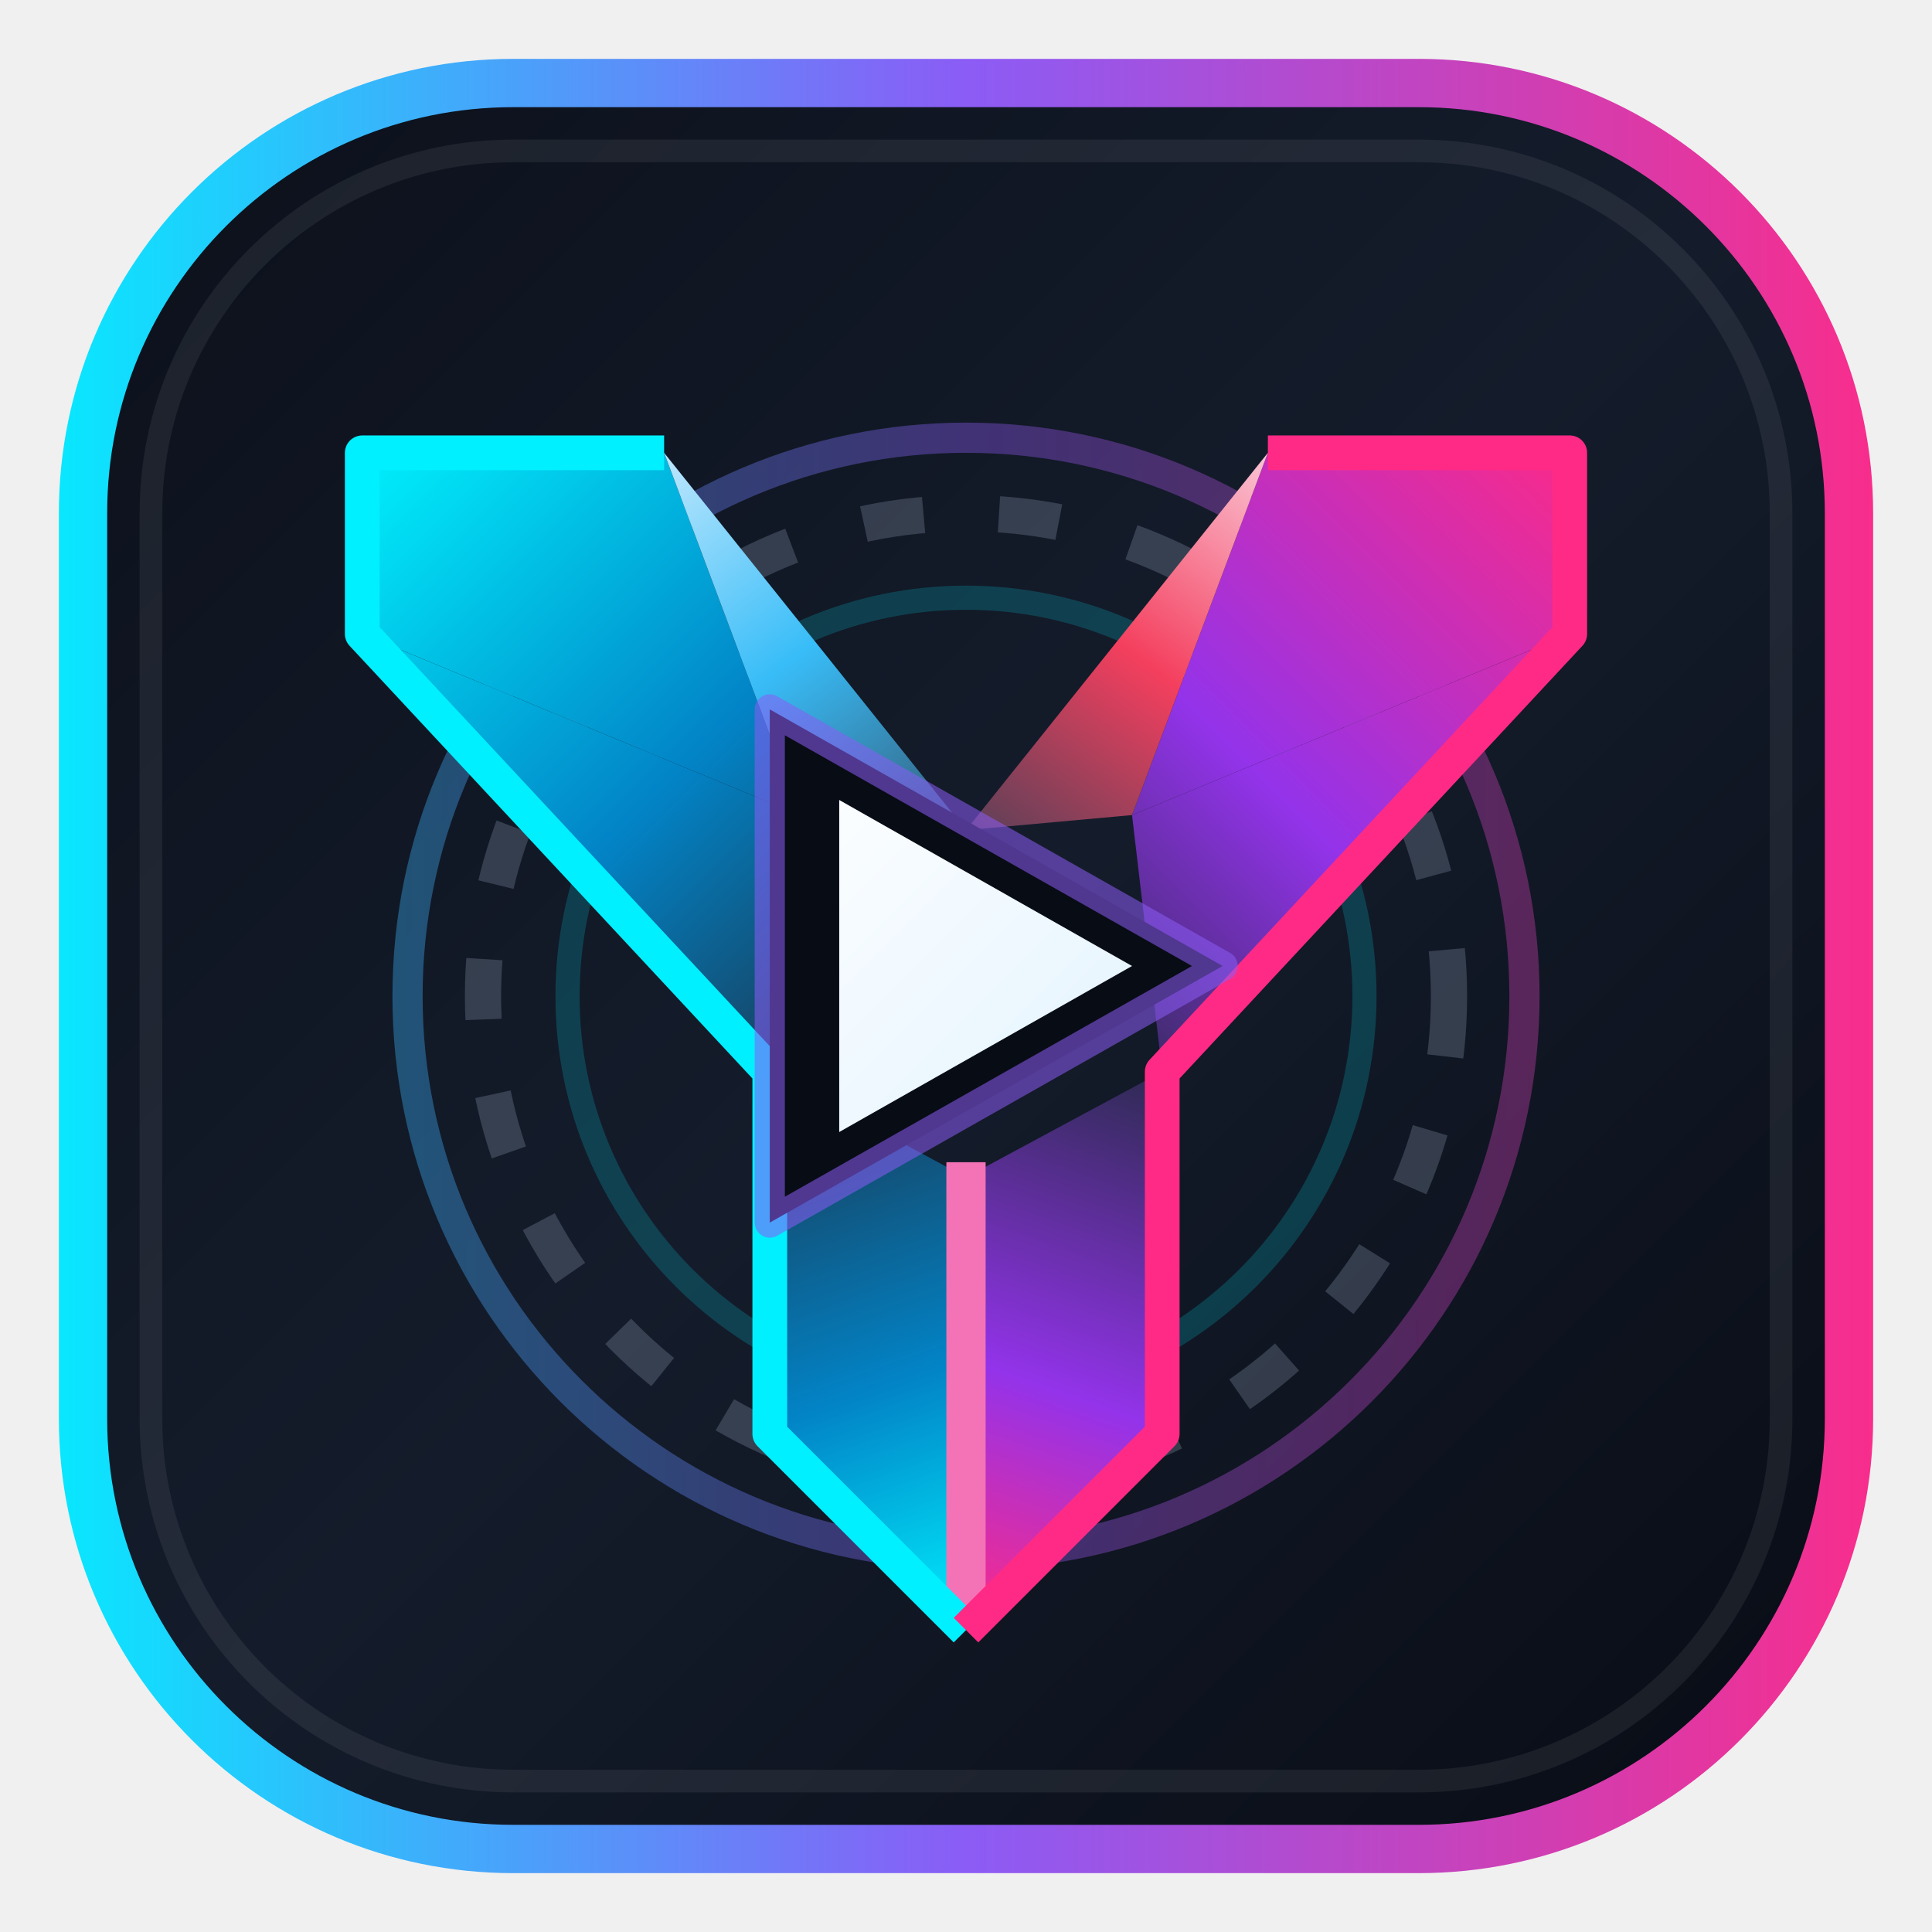
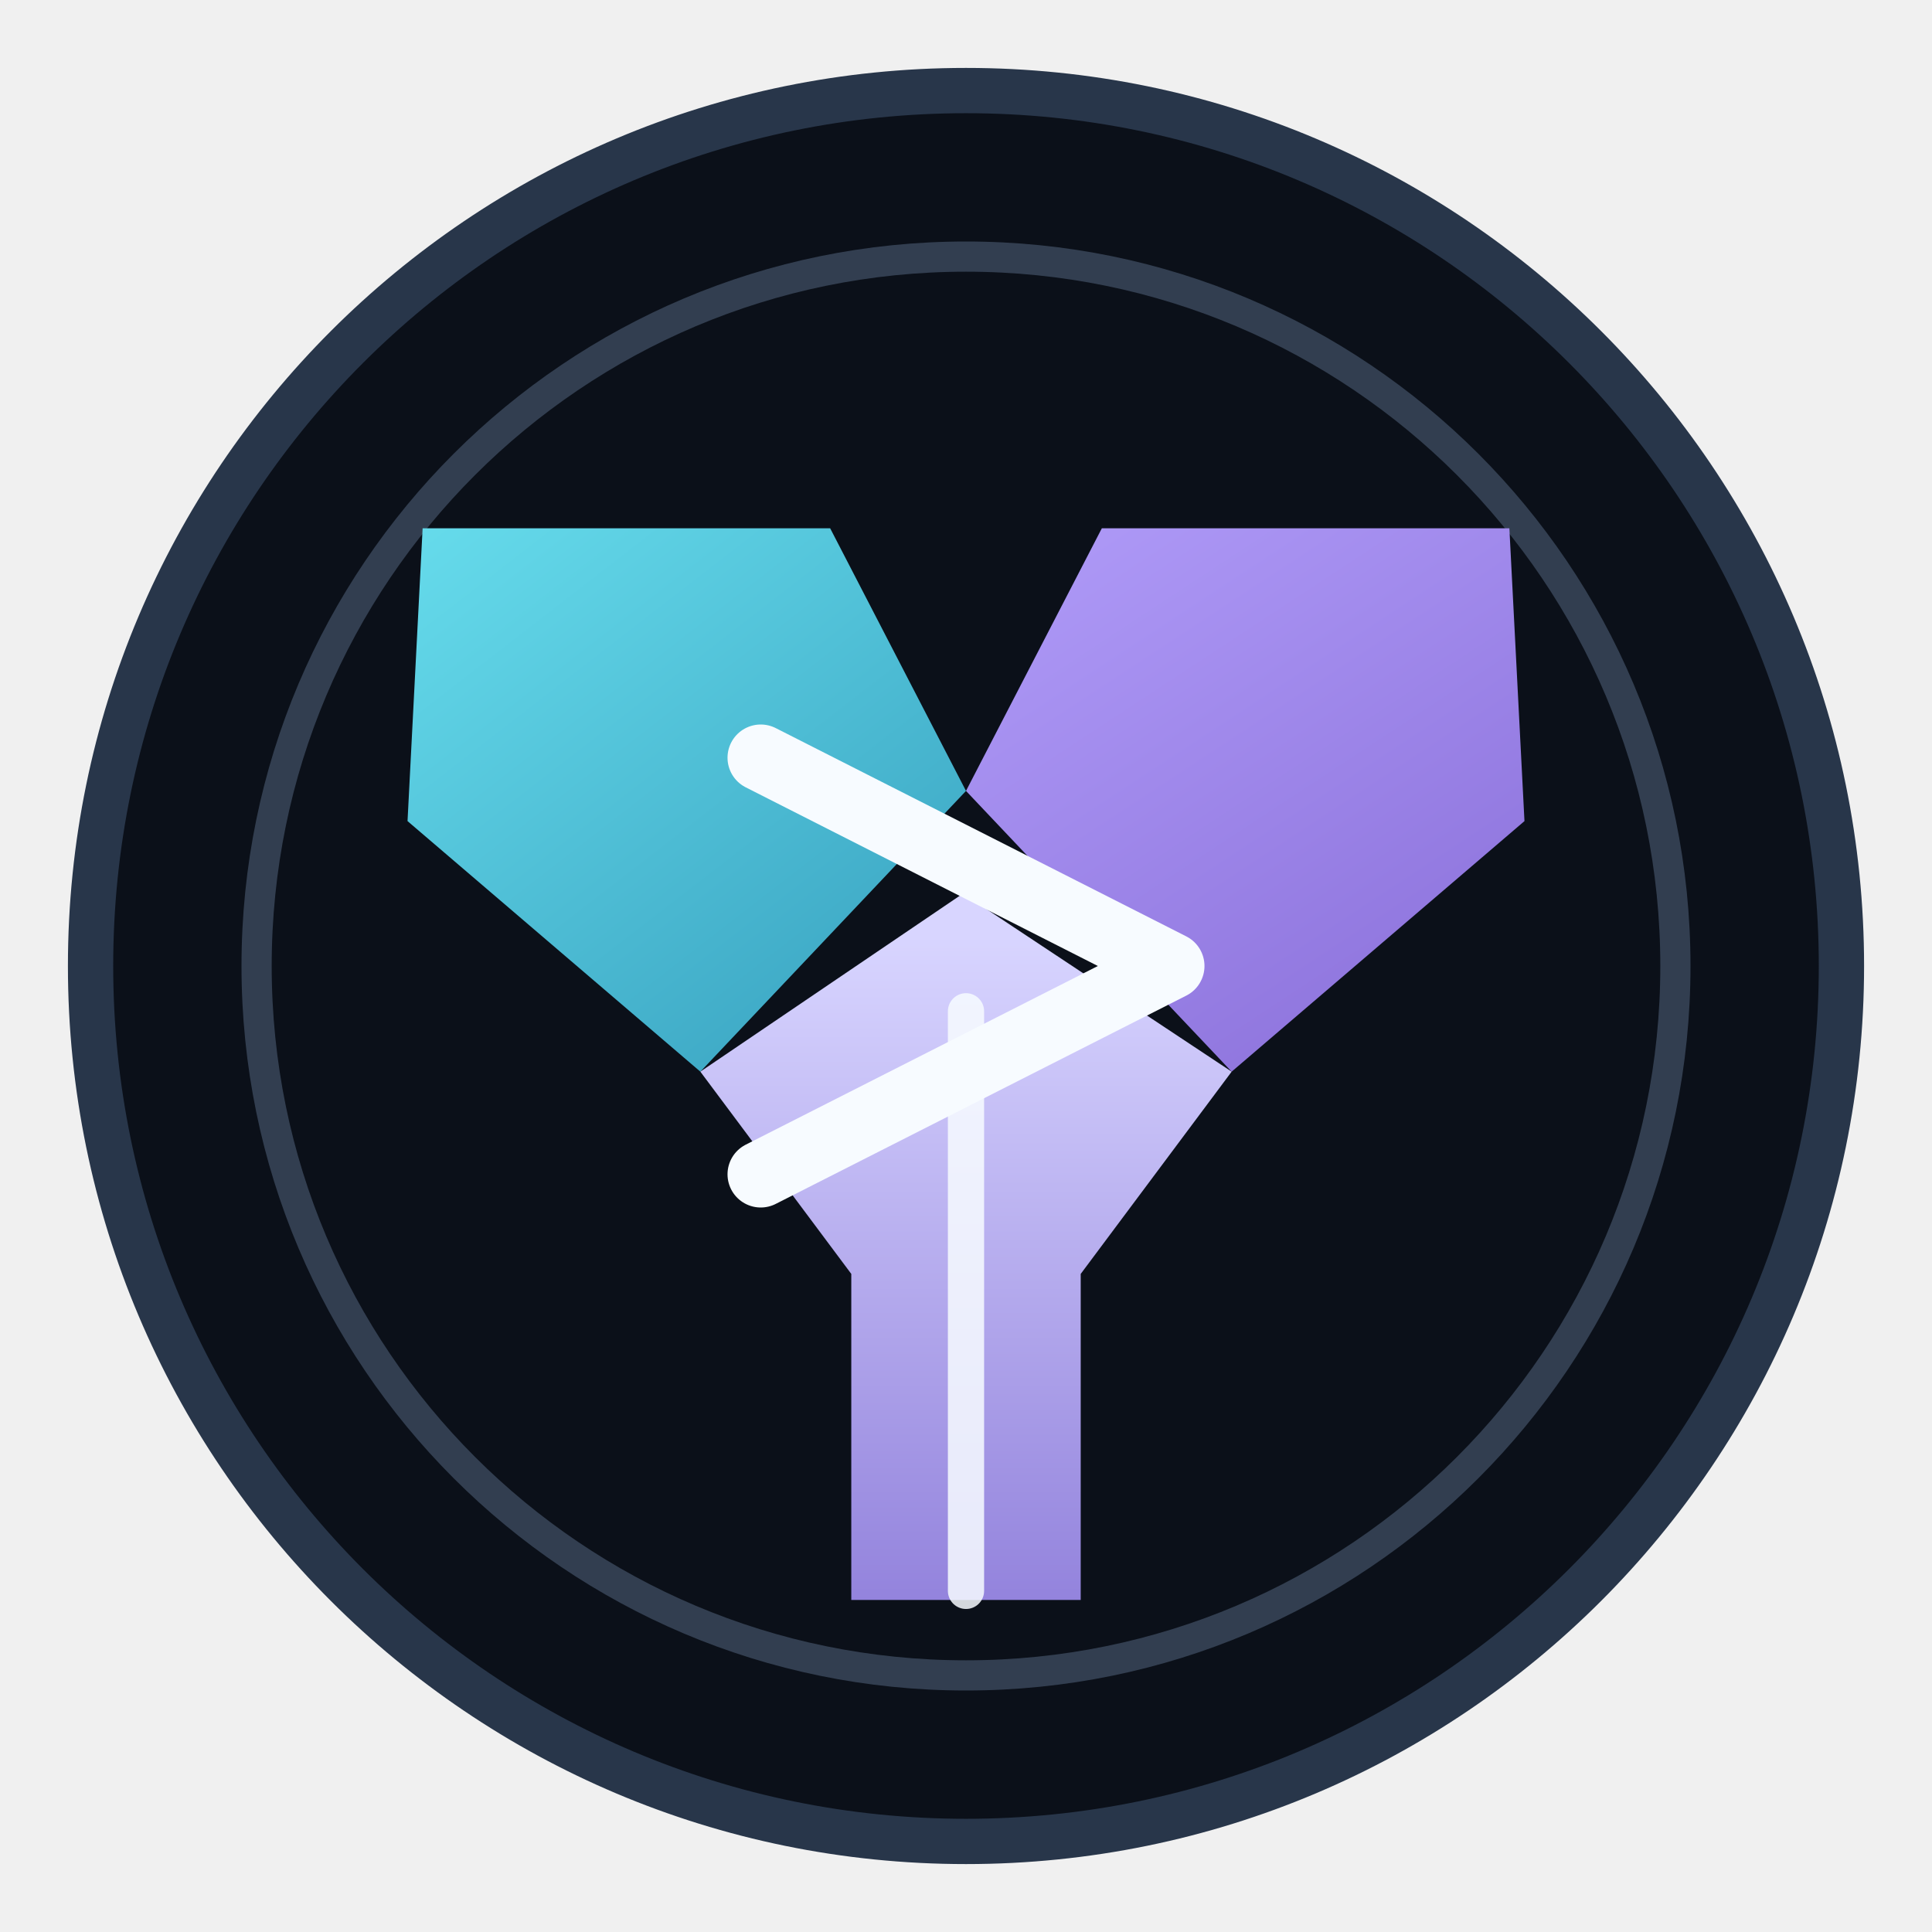
- <svg xmlns="http://www.w3.org/2000/svg" viewBox="0 0 64 64" fill="none">
+ <svg xmlns="http://www.w3.org/2000/svg" viewBox="0 0 64 64" fill="none" role="img" aria-labelledby="title">
  <defs>
-     <linearGradient id="myBg" x1="0" y1="0" x2="64" y2="64" gradientUnits="userSpaceOnUse">
-       <stop offset="0%" stop-color="#0B0F19" />
-       <stop offset="50%" stop-color="#141C2B" />
-       <stop offset="100%" stop-color="#070A12" />
+     <linearGradient id="cyan" x1="12" y1="12" x2="36" y2="43" gradientUnits="userSpaceOnUse">
+       <stop stop-color="#70E8F5" />
+       <stop offset="1" stop-color="#268BAF" />
    </linearGradient>
-     <linearGradient id="myRim" x1="0" y1="32" x2="64" y2="32" gradientUnits="userSpaceOnUse">
-       <stop offset="0%" stop-color="#00F0FF" />
-       <stop offset="50%" stop-color="#8B5CF6" />
-       <stop offset="100%" stop-color="#FF2A85" />
+     <linearGradient id="violet" x1="30" y1="13" x2="53" y2="48" gradientUnits="userSpaceOnUse">
+       <stop stop-color="#B8A5FF" />
+       <stop offset="1" stop-color="#7658C9" />
    </linearGradient>
-     <linearGradient id="myCyanFacet" x1="12" y1="14" x2="32" y2="34" gradientUnits="userSpaceOnUse">
-       <stop offset="0%" stop-color="#00F5FF" />
-       <stop offset="55%" stop-color="#0284C7" />
-       <stop offset="100%" stop-color="#1E293B" />
-     </linearGradient>
-     <linearGradient id="myCyanSteel" x1="20" y1="14" x2="32" y2="30" gradientUnits="userSpaceOnUse">
-       <stop offset="0%" stop-color="#E0F2FE" />
-       <stop offset="50%" stop-color="#38BDF8" />
-       <stop offset="100%" stop-color="#334155" />
-     </linearGradient>
-     <linearGradient id="myMagentaFacet" x1="52" y1="14" x2="32" y2="34" gradientUnits="userSpaceOnUse">
-       <stop offset="0%" stop-color="#FF2A85" />
-       <stop offset="55%" stop-color="#9333EA" />
-       <stop offset="100%" stop-color="#1E293B" />
-     </linearGradient>
-     <linearGradient id="myMagentaSteel" x1="44" y1="14" x2="32" y2="30" gradientUnits="userSpaceOnUse">
-       <stop offset="0%" stop-color="#FCE7F3" />
-       <stop offset="50%" stop-color="#F43F5E" />
-       <stop offset="100%" stop-color="#334155" />
-     </linearGradient>
-     <linearGradient id="myStemLeft" x1="25" y1="34" x2="32" y2="54" gradientUnits="userSpaceOnUse">
-       <stop offset="0%" stop-color="#1E293B" />
-       <stop offset="60%" stop-color="#0284C7" />
-       <stop offset="100%" stop-color="#00F0FF" />
-     </linearGradient>
-     <linearGradient id="myStemRight" x1="39" y1="34" x2="32" y2="54" gradientUnits="userSpaceOnUse">
-       <stop offset="0%" stop-color="#1E293B" />
-       <stop offset="60%" stop-color="#9333EA" />
-       <stop offset="100%" stop-color="#FF2A85" />
-     </linearGradient>
-     <linearGradient id="myPlayGlow" x1="26" y1="25" x2="39" y2="38" gradientUnits="userSpaceOnUse">
-       <stop offset="0%" stop-color="#FFFFFF" />
-       <stop offset="100%" stop-color="#E0F2FE" />
+     <linearGradient id="stem" x1="32" y1="31" x2="32" y2="56" gradientUnits="userSpaceOnUse">
+       <stop stop-color="#D8D5FF" />
+       <stop offset="1" stop-color="#8A78D8" />
    </linearGradient>
  </defs>
-   <rect x="2" y="2" width="60" height="60" rx="15" fill="url(#myBg)" />
-   <rect x="2.75" y="2.75" width="58.5" height="58.5" rx="14.25" stroke="url(#myRim)" stroke-width="1.6" />
-   <rect x="5" y="5" width="54" height="54" rx="12" stroke="#FFFFFF" stroke-opacity="0.07" stroke-width="0.75" />
-   <circle cx="32" cy="33" r="18.5" stroke="url(#myRim)" stroke-opacity="0.38" stroke-width="1" />
-   <circle cx="32" cy="33" r="16" stroke="#94A3B8" stroke-opacity="0.28" stroke-width="1.2" stroke-dasharray="2 2.5" />
-   <circle cx="32" cy="33" r="13.2" stroke="#00F0FF" stroke-opacity="0.18" stroke-width="0.8" />
-   <polygon points="12,15 22,15 26.5,27 12,21" fill="url(#myCyanFacet)" />
-   <polygon points="22,15 32,27.5 26.5,27" fill="url(#myCyanSteel)" />
-   <polygon points="12,21 26.5,27 25.5,35.5" fill="url(#myCyanFacet)" />
-   <polygon points="52,15 42,15 37.5,27 52,21" fill="url(#myMagentaFacet)" />
-   <polygon points="42,15 32,27.5 37.5,27" fill="url(#myMagentaSteel)" />
-   <polygon points="52,21 37.5,27 38.5,35.5" fill="url(#myMagentaFacet)" />
-   <polygon points="25.5,35.5 32,39 32,54 25.5,47.5" fill="url(#myStemLeft)" />
-   <polygon points="38.5,35.5 32,39 32,54 38.5,47.5" fill="url(#myStemRight)" />
-   <line x1="32" y1="38.5" x2="32" y2="53.5" stroke="#F472B6" stroke-width="1.3" />
-   <polyline points="22,15 12,15 12,21 25.5,35.5 25.5,47.5 32,54" stroke="#00F0FF" stroke-width="1.15" stroke-linejoin="round" />
-   <polyline points="42,15 52,15 52,21 38.5,35.5 38.5,47.5 32,54" stroke="#FF2A85" stroke-width="1.15" stroke-linejoin="round" />
-   <polygon points="25.5,23.5 40.5,32 25.5,40.5" fill="#080C15" stroke="#8B5CF6" stroke-opacity="0.55" stroke-width="1" stroke-linejoin="round" />
-   <polygon points="27.8,26.5 37.5,32 27.8,37.5" fill="url(#myPlayGlow)" />
+   <circle cx="32" cy="32" r="29" fill="#0B1019" stroke="#28364A" stroke-width="1.5" />
+   <circle cx="32" cy="32" r="23.5" stroke="#53647D" stroke-opacity=".55" />
+   <path d="M14 17.5h13.5L32 26.2l-8.8 9.3-9.7-8.3Z" fill="url(#cyan)" />
+   <path d="M50 17.5H36.5L32 26.2l8.8 9.3 9.7-8.3Z" fill="url(#violet)" />
+   <path d="m23.2 35.5 8.7-5.9 8.9 5.9-5 6.7V53h-7.6V42.2Z" fill="url(#stem)" />
+   <path d="m25.2 25.1 13.6 6.9-13.6 6.9" stroke="#F7FBFF" stroke-width="2.2" stroke-linecap="round" stroke-linejoin="round" />
+   <path d="M32 33.5v19.2" stroke="#F7FBFF" stroke-opacity=".85" stroke-width="1.2" stroke-linecap="round" />
</svg>
